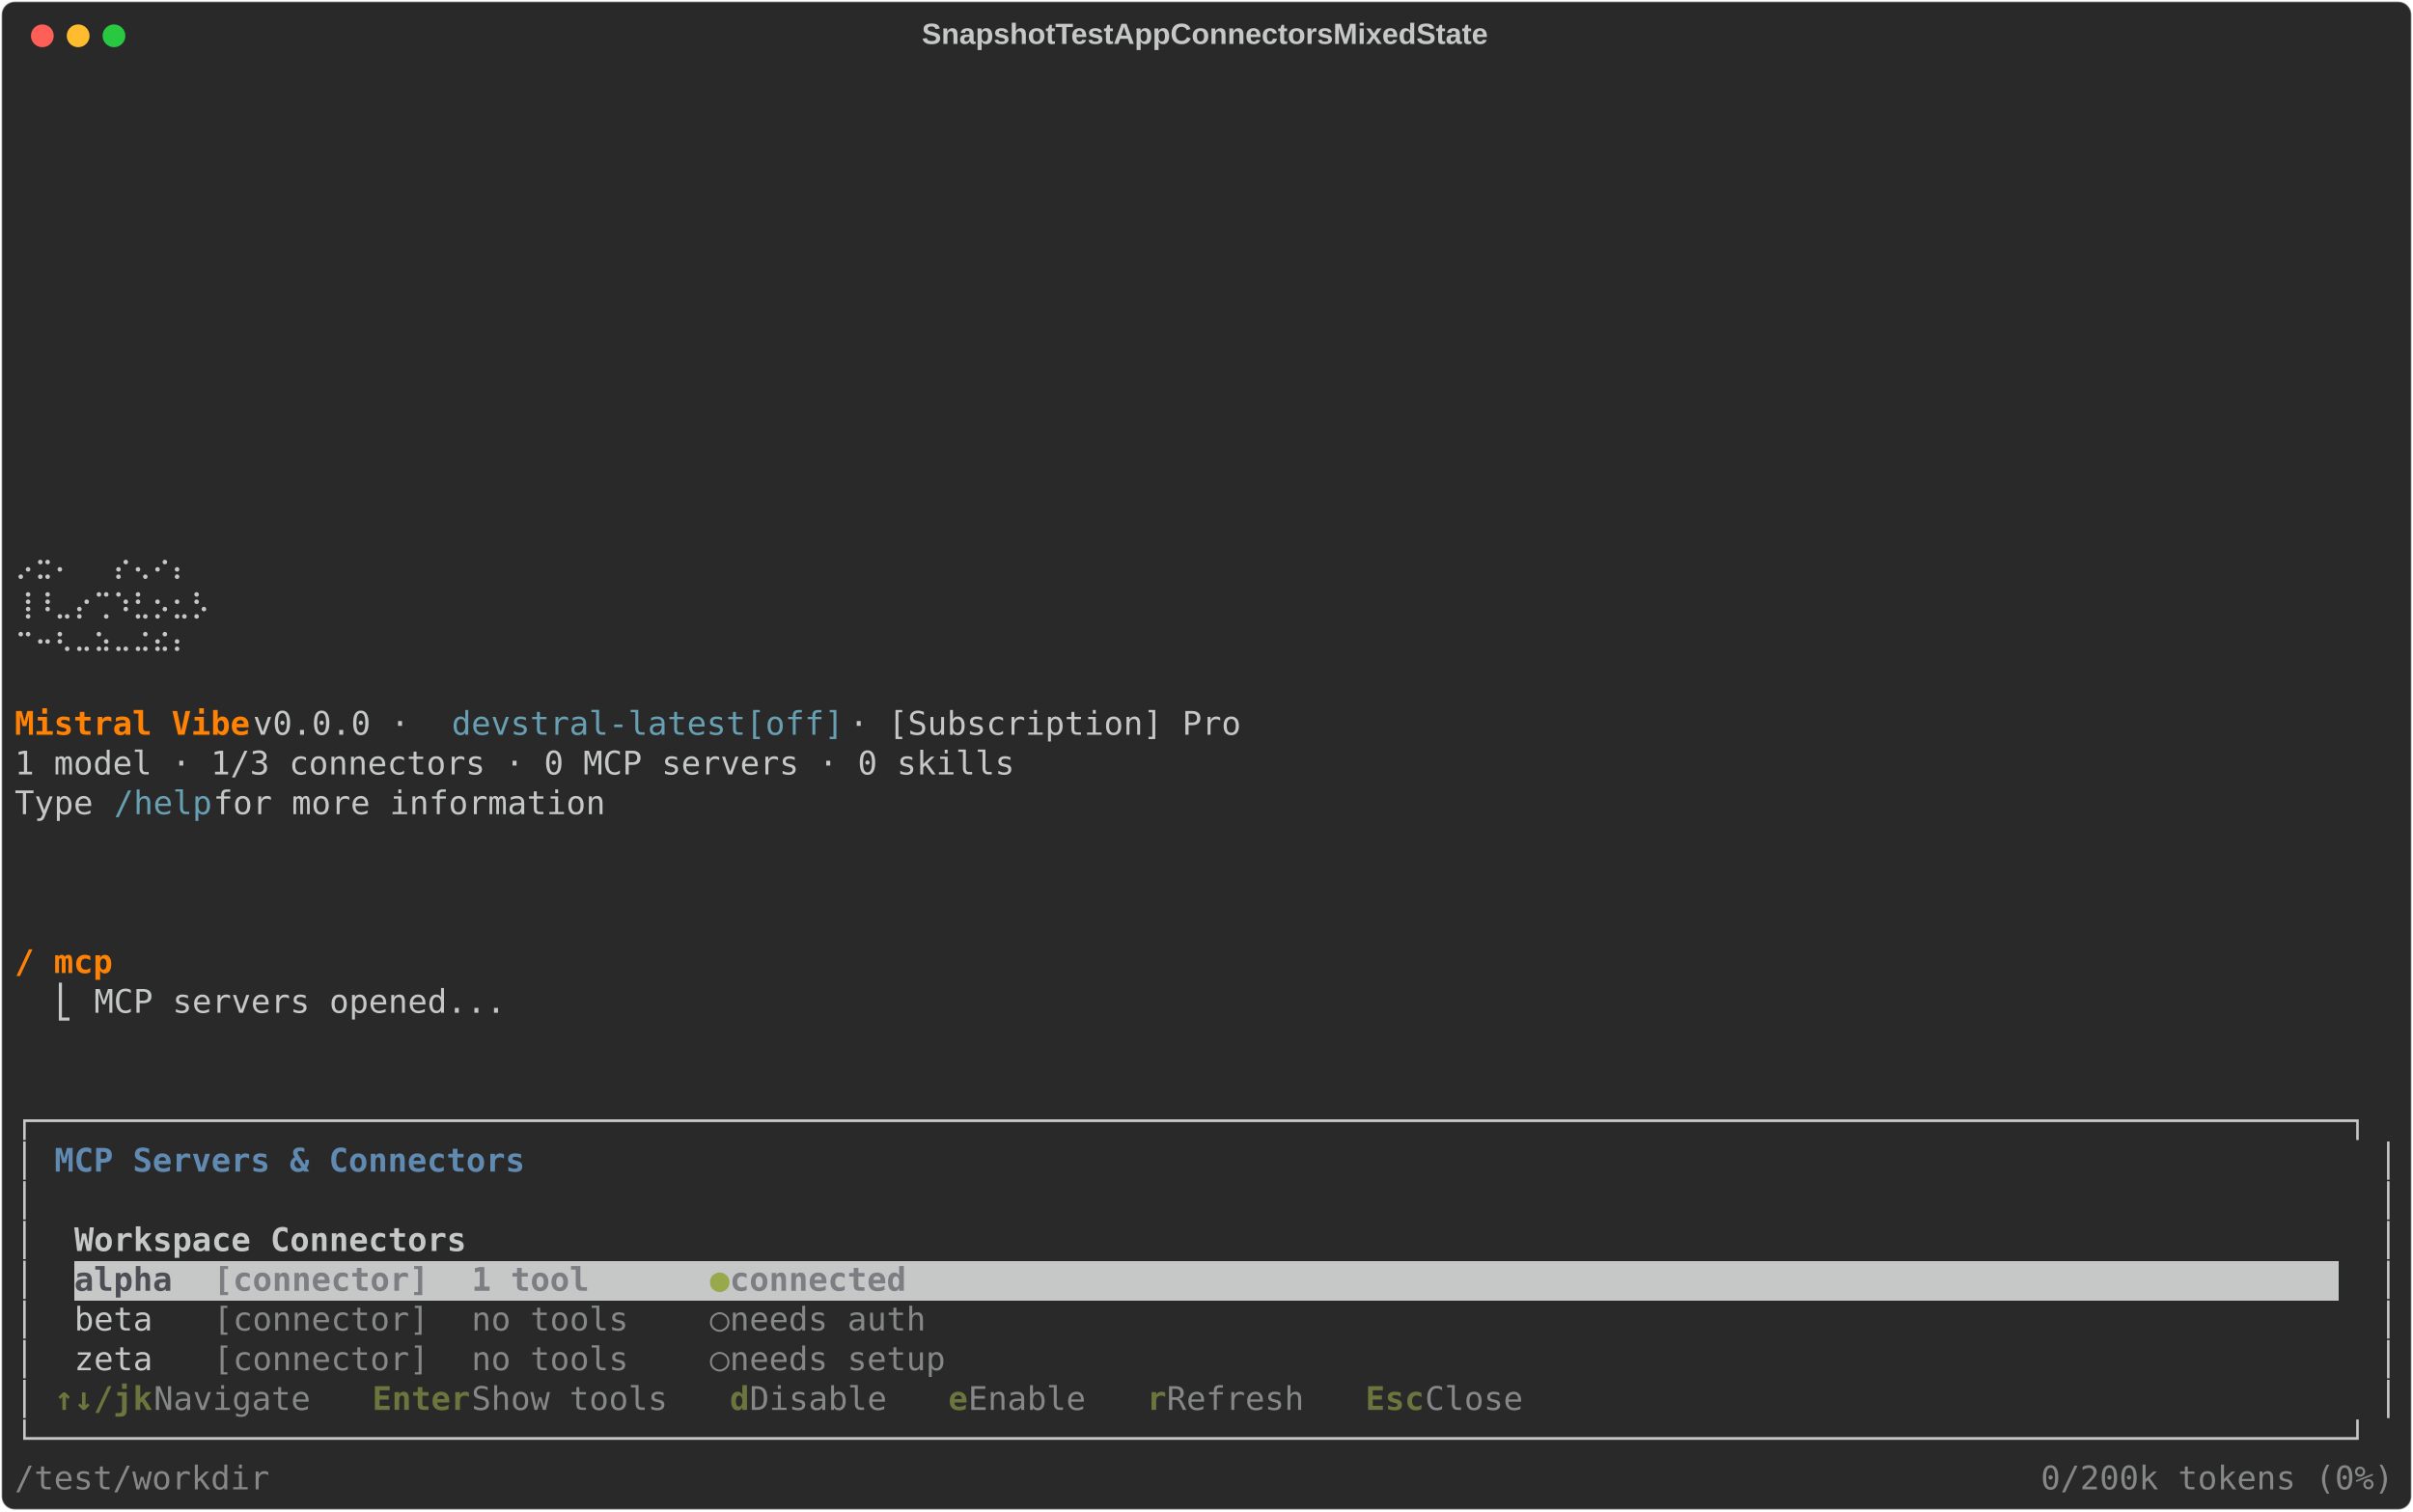
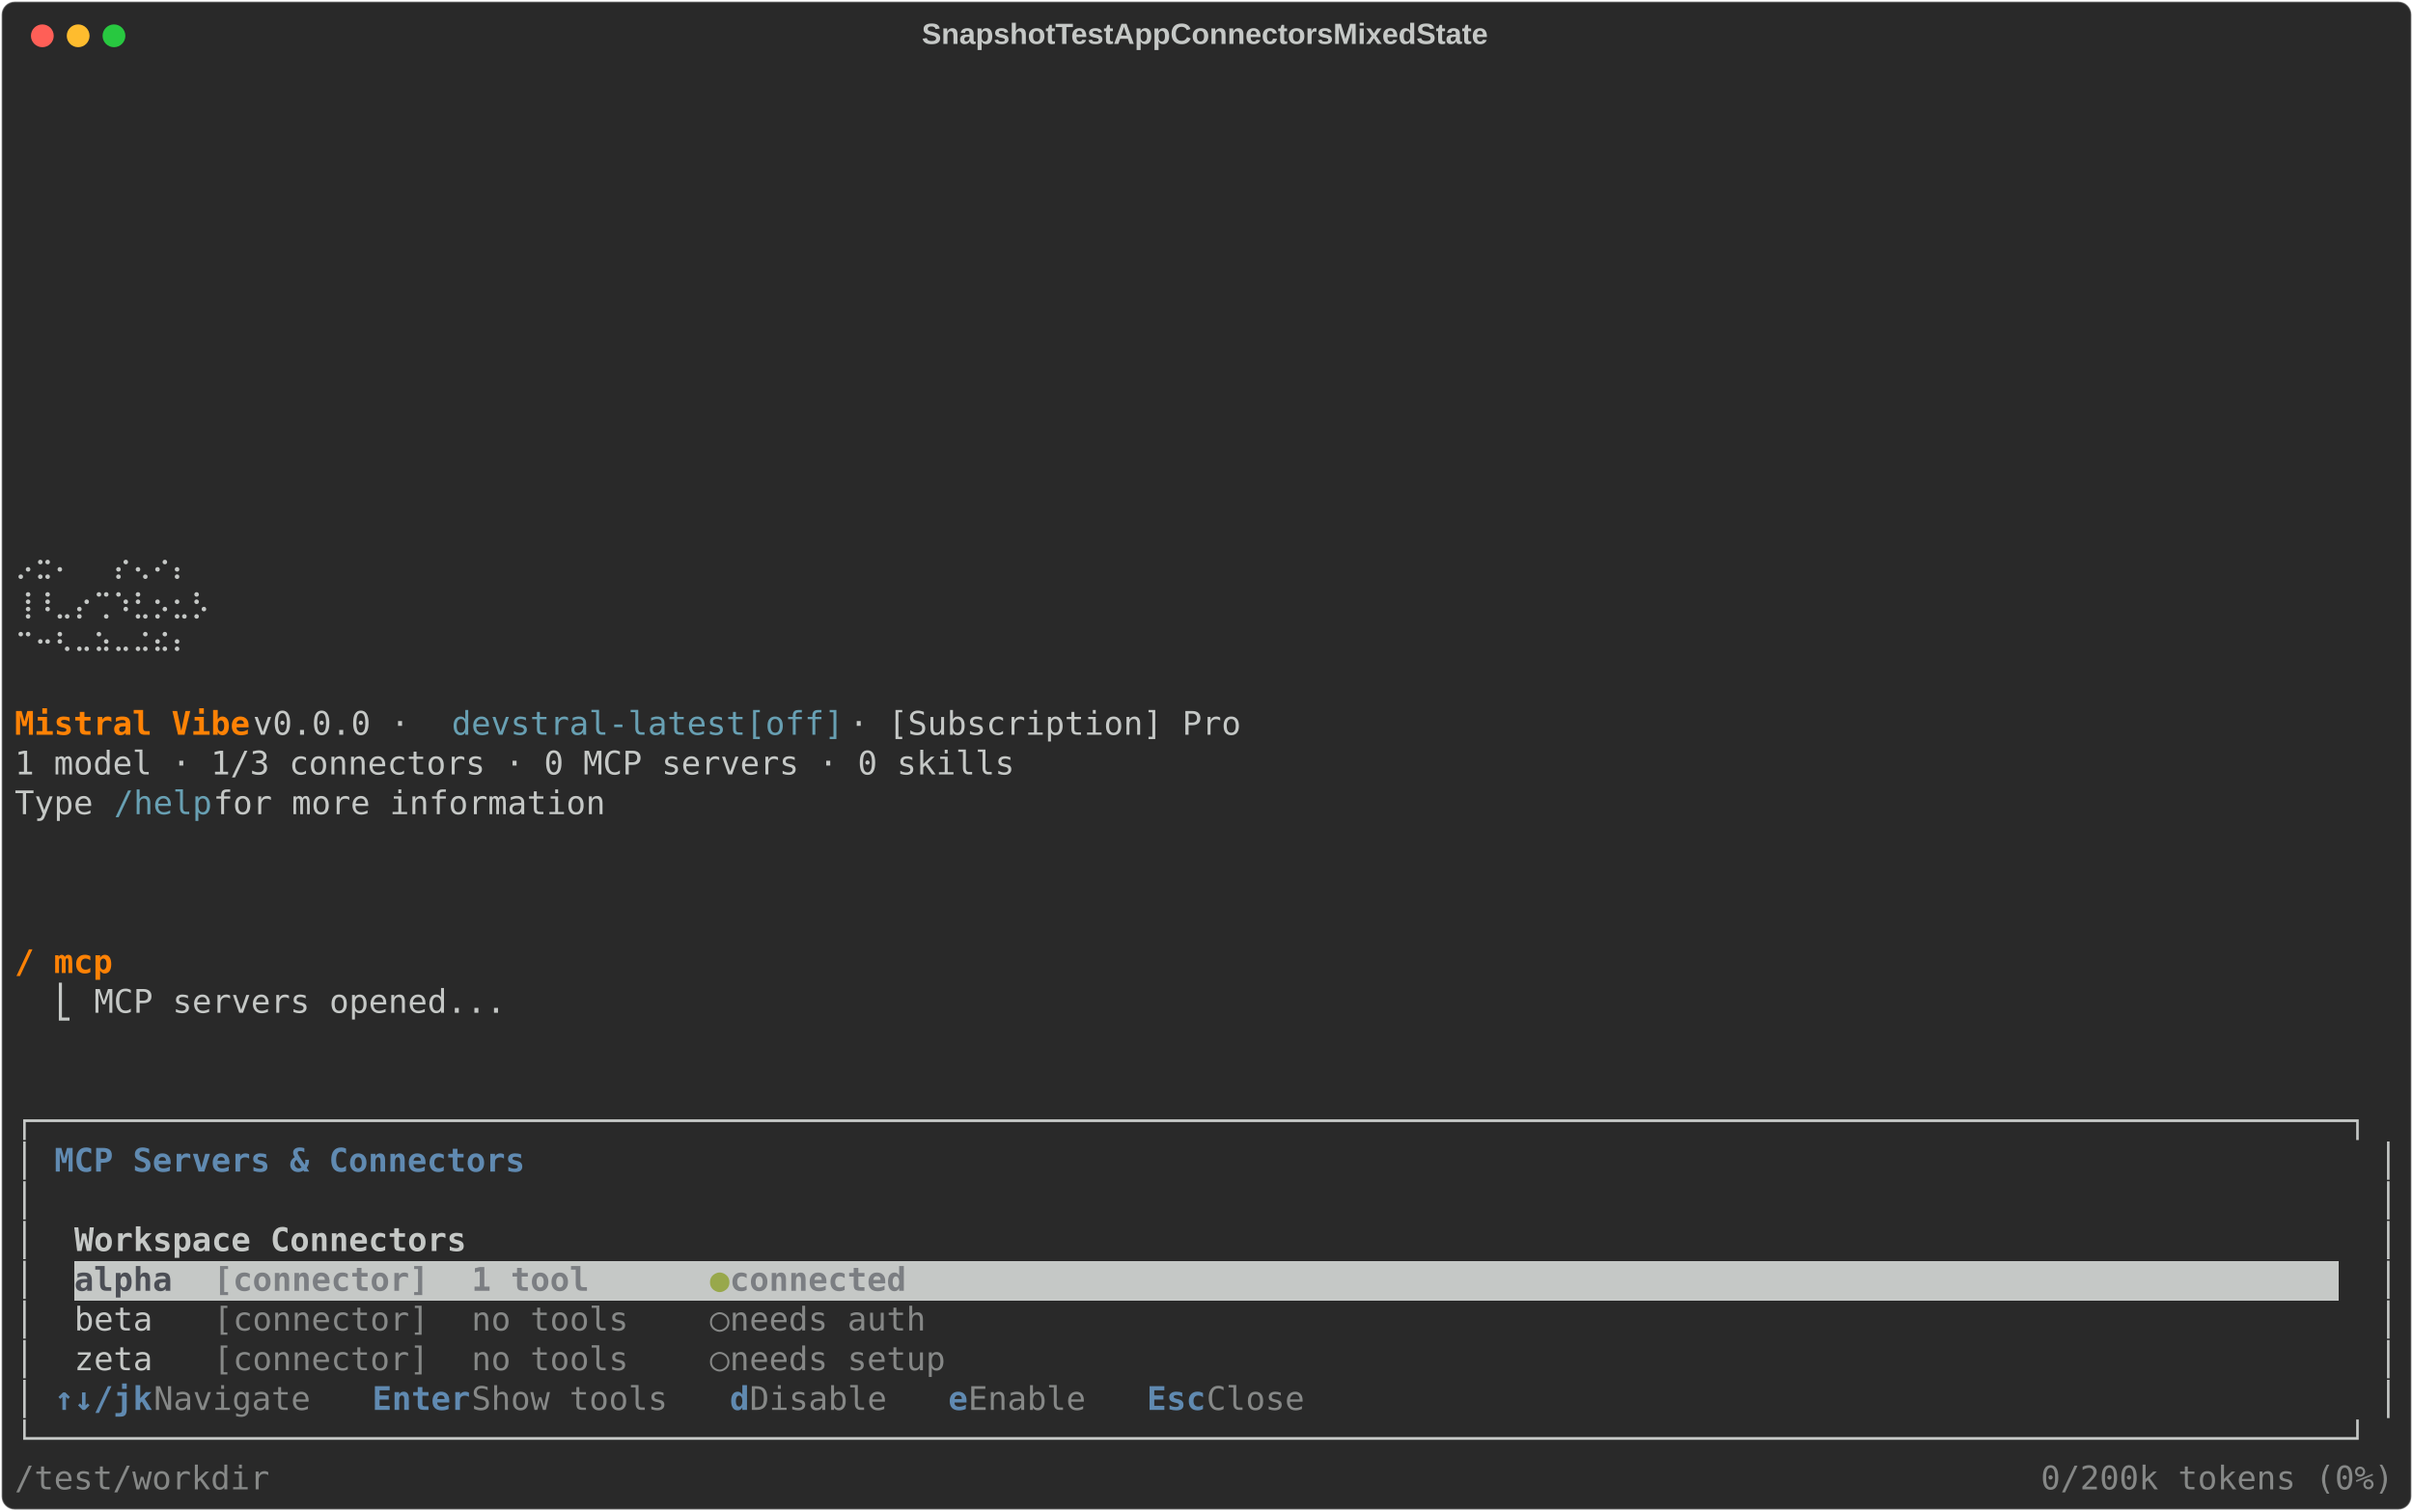
<svg xmlns="http://www.w3.org/2000/svg" class="rich-terminal" viewBox="0 0 1482 928.4">
  <style>

    @font-face {
        font-family: "Fira Code";
        src: local("FiraCode-Regular"),
                url("https://cdnjs.cloudflare.com/ajax/libs/firacode/6.2.0/woff2/FiraCode-Regular.woff2") format("woff2"),
                url("https://cdnjs.cloudflare.com/ajax/libs/firacode/6.2.0/woff/FiraCode-Regular.woff") format("woff");
        font-style: normal;
        font-weight: 400;
    }
    @font-face {
        font-family: "Fira Code";
        src: local("FiraCode-Bold"),
                url("https://cdnjs.cloudflare.com/ajax/libs/firacode/6.2.0/woff2/FiraCode-Bold.woff2") format("woff2"),
                url("https://cdnjs.cloudflare.com/ajax/libs/firacode/6.2.0/woff/FiraCode-Bold.woff") format("woff");
        font-style: bold;
        font-weight: 700;
    }

    .terminal-matrix {
        font-family: Fira Code, monospace;
        font-size: 20px;
        line-height: 24.4px;
        font-variant-east-asian: full-width;
    }

    .terminal-title {
        font-size: 18px;
        font-weight: bold;
        font-family: arial;
    }

    .terminal-r1 { fill: #c5c8c6 }
.terminal-r2 { fill: #ff8205;font-weight: bold }
.terminal-r3 { fill: #68a0b3 }
.terminal-r4 { fill: #608ab1;font-weight: bold }
.terminal-r5 { fill: #c5c8c6;font-weight: bold }
.terminal-r6 { fill: #4b4e55;font-weight: bold }
.terminal-r7 { fill: #7b7e82;font-weight: bold }
.terminal-r8 { fill: #98a84b;font-weight: bold }
.terminal-r9 { fill: #868887 }
- .terminal-r10 { fill: #6b753d;font-weight: bold }
    </style>
  <defs>
    <clipPath id="terminal-clip-terminal">
      <rect x="0" y="0" width="1463.0" height="877.4" />
    </clipPath>
    <clipPath id="terminal-line-0">
      <rect x="0" y="1.5" width="1464" height="24.65" />
    </clipPath>
    <clipPath id="terminal-line-1">
      <rect x="0" y="25.9" width="1464" height="24.65" />
    </clipPath>
    <clipPath id="terminal-line-2">
      <rect x="0" y="50.3" width="1464" height="24.65" />
    </clipPath>
    <clipPath id="terminal-line-3">
      <rect x="0" y="74.7" width="1464" height="24.65" />
    </clipPath>
    <clipPath id="terminal-line-4">
      <rect x="0" y="99.1" width="1464" height="24.65" />
    </clipPath>
    <clipPath id="terminal-line-5">
      <rect x="0" y="123.5" width="1464" height="24.65" />
    </clipPath>
    <clipPath id="terminal-line-6">
      <rect x="0" y="147.9" width="1464" height="24.65" />
    </clipPath>
    <clipPath id="terminal-line-7">
      <rect x="0" y="172.3" width="1464" height="24.65" />
    </clipPath>
    <clipPath id="terminal-line-8">
      <rect x="0" y="196.7" width="1464" height="24.65" />
    </clipPath>
    <clipPath id="terminal-line-9">
      <rect x="0" y="221.1" width="1464" height="24.65" />
    </clipPath>
    <clipPath id="terminal-line-10">
      <rect x="0" y="245.5" width="1464" height="24.65" />
    </clipPath>
    <clipPath id="terminal-line-11">
      <rect x="0" y="269.9" width="1464" height="24.65" />
    </clipPath>
    <clipPath id="terminal-line-12">
      <rect x="0" y="294.3" width="1464" height="24.65" />
    </clipPath>
    <clipPath id="terminal-line-13">
      <rect x="0" y="318.7" width="1464" height="24.65" />
    </clipPath>
    <clipPath id="terminal-line-14">
      <rect x="0" y="343.1" width="1464" height="24.65" />
    </clipPath>
    <clipPath id="terminal-line-15">
      <rect x="0" y="367.5" width="1464" height="24.65" />
    </clipPath>
    <clipPath id="terminal-line-16">
      <rect x="0" y="391.9" width="1464" height="24.65" />
    </clipPath>
    <clipPath id="terminal-line-17">
      <rect x="0" y="416.3" width="1464" height="24.65" />
    </clipPath>
    <clipPath id="terminal-line-18">
      <rect x="0" y="440.7" width="1464" height="24.65" />
    </clipPath>
    <clipPath id="terminal-line-19">
      <rect x="0" y="465.1" width="1464" height="24.65" />
    </clipPath>
    <clipPath id="terminal-line-20">
      <rect x="0" y="489.5" width="1464" height="24.65" />
    </clipPath>
    <clipPath id="terminal-line-21">
      <rect x="0" y="513.9" width="1464" height="24.65" />
    </clipPath>
    <clipPath id="terminal-line-22">
      <rect x="0" y="538.3" width="1464" height="24.65" />
    </clipPath>
    <clipPath id="terminal-line-23">
      <rect x="0" y="562.7" width="1464" height="24.65" />
    </clipPath>
    <clipPath id="terminal-line-24">
      <rect x="0" y="587.1" width="1464" height="24.65" />
    </clipPath>
    <clipPath id="terminal-line-25">
      <rect x="0" y="611.5" width="1464" height="24.65" />
    </clipPath>
    <clipPath id="terminal-line-26">
      <rect x="0" y="635.9" width="1464" height="24.65" />
    </clipPath>
    <clipPath id="terminal-line-27">
      <rect x="0" y="660.3" width="1464" height="24.65" />
    </clipPath>
    <clipPath id="terminal-line-28">
      <rect x="0" y="684.7" width="1464" height="24.65" />
    </clipPath>
    <clipPath id="terminal-line-29">
      <rect x="0" y="709.1" width="1464" height="24.65" />
    </clipPath>
    <clipPath id="terminal-line-30">
      <rect x="0" y="733.5" width="1464" height="24.65" />
    </clipPath>
    <clipPath id="terminal-line-31">
      <rect x="0" y="757.9" width="1464" height="24.65" />
    </clipPath>
    <clipPath id="terminal-line-32">
      <rect x="0" y="782.3" width="1464" height="24.65" />
    </clipPath>
    <clipPath id="terminal-line-33">
      <rect x="0" y="806.7" width="1464" height="24.65" />
    </clipPath>
    <clipPath id="terminal-line-34">
      <rect x="0" y="831.1" width="1464" height="24.65" />
    </clipPath>
  </defs>
  <rect fill="#292929" stroke="rgba(255,255,255,0.35)" stroke-width="1" x="1" y="1" width="1480" height="926.4" rx="8" />
  <text class="terminal-title" fill="#c5c8c6" text-anchor="middle" x="740" y="27">SnapshotTestAppConnectorsMixedState</text>
  <g transform="translate(26,22)">
    <circle cx="0" cy="0" r="7" fill="#ff5f57" />
    <circle cx="22" cy="0" r="7" fill="#febc2e" />
    <circle cx="44" cy="0" r="7" fill="#28c840" />
  </g>
  <g transform="translate(9, 41)" clip-path="url(#terminal-clip-terminal)">
    <rect fill="#c5c8c6" x="36.6" y="733.5" width="85.4" height="24.65" shape-rendering="crispEdges" />
    <rect fill="#c5c8c6" x="122" y="733.5" width="158.6" height="24.65" shape-rendering="crispEdges" />
    <rect fill="#c5c8c6" x="280.6" y="733.5" width="122" height="24.65" shape-rendering="crispEdges" />
    <rect fill="#c5c8c6" x="402.6" y="733.5" width="24.4" height="24.65" shape-rendering="crispEdges" />
    <rect fill="#c5c8c6" x="427" y="733.5" width="12.2" height="24.65" shape-rendering="crispEdges" />
    <rect fill="#c5c8c6" x="439.2" y="733.5" width="122" height="24.65" shape-rendering="crispEdges" />
    <rect fill="#c5c8c6" x="561.2" y="733.5" width="866.2" height="24.65" shape-rendering="crispEdges" />
    <g class="terminal-matrix">
      <text class="terminal-r1" x="1464" y="20" textLength="12.2" clip-path="url(#terminal-line-0)">
</text>
      <text class="terminal-r1" x="1464" y="44.4" textLength="12.2" clip-path="url(#terminal-line-1)">
</text>
      <text class="terminal-r1" x="1464" y="68.8" textLength="12.2" clip-path="url(#terminal-line-2)">
</text>
      <text class="terminal-r1" x="1464" y="93.2" textLength="12.2" clip-path="url(#terminal-line-3)">
</text>
      <text class="terminal-r1" x="1464" y="117.6" textLength="12.2" clip-path="url(#terminal-line-4)">
</text>
      <text class="terminal-r1" x="1464" y="142" textLength="12.2" clip-path="url(#terminal-line-5)">
</text>
      <text class="terminal-r1" x="1464" y="166.4" textLength="12.2" clip-path="url(#terminal-line-6)">
</text>
      <text class="terminal-r1" x="1464" y="190.8" textLength="12.2" clip-path="url(#terminal-line-7)">
</text>
      <text class="terminal-r1" x="1464" y="215.2" textLength="12.2" clip-path="url(#terminal-line-8)">
</text>
      <text class="terminal-r1" x="1464" y="239.6" textLength="12.2" clip-path="url(#terminal-line-9)">
</text>
      <text class="terminal-r1" x="1464" y="264" textLength="12.2" clip-path="url(#terminal-line-10)">
</text>
      <text class="terminal-r1" x="1464" y="288.4" textLength="12.2" clip-path="url(#terminal-line-11)">
</text>
      <text class="terminal-r1" x="0" y="312.8" textLength="134.2" clip-path="url(#terminal-line-12)">  ⡠⣒⠄  ⡔⢄⠔⡄</text>
      <text class="terminal-r1" x="1464" y="312.8" textLength="12.2" clip-path="url(#terminal-line-12)">
</text>
      <text class="terminal-r1" x="0" y="337.2" textLength="134.2" clip-path="url(#terminal-line-13)"> ⢸⠸⣀⡔⢉⠱⣃⡢⣂⡣</text>
      <text class="terminal-r1" x="1464" y="337.2" textLength="12.2" clip-path="url(#terminal-line-13)">
</text>
      <text class="terminal-r1" x="0" y="361.6" textLength="134.2" clip-path="url(#terminal-line-14)">  ⠉⠒⠣⠤⠵⠤⠬⠮⠆</text>
      <text class="terminal-r1" x="1464" y="361.6" textLength="12.2" clip-path="url(#terminal-line-14)">
</text>
      <text class="terminal-r1" x="1464" y="386" textLength="12.2" clip-path="url(#terminal-line-15)">
</text>
      <text class="terminal-r2" x="0" y="410.4" textLength="146.4" clip-path="url(#terminal-line-16)">Mistral Vibe</text>
      <text class="terminal-r1" x="146.4" y="410.4" textLength="122" clip-path="url(#terminal-line-16)"> v0.0.0 · </text>
      <text class="terminal-r3" x="268.4" y="410.4" textLength="244" clip-path="url(#terminal-line-16)">devstral-latest[off]</text>
      <text class="terminal-r1" x="512.4" y="410.4" textLength="256.2" clip-path="url(#terminal-line-16)"> · [Subscription] Pro</text>
      <text class="terminal-r1" x="1464" y="410.4" textLength="12.2" clip-path="url(#terminal-line-16)">
</text>
      <text class="terminal-r1" x="0" y="434.8" textLength="622.2" clip-path="url(#terminal-line-17)">1 model · 1/3 connectors · 0 MCP servers · 0 skills</text>
      <text class="terminal-r1" x="1464" y="434.8" textLength="12.2" clip-path="url(#terminal-line-17)">
</text>
      <text class="terminal-r1" x="0" y="459.2" textLength="61" clip-path="url(#terminal-line-18)">Type </text>
      <text class="terminal-r3" x="61" y="459.2" textLength="61" clip-path="url(#terminal-line-18)">/help</text>
      <text class="terminal-r1" x="122" y="459.2" textLength="256.2" clip-path="url(#terminal-line-18)"> for more information</text>
      <text class="terminal-r1" x="1464" y="459.2" textLength="12.2" clip-path="url(#terminal-line-18)">
</text>
      <text class="terminal-r1" x="1464" y="483.6" textLength="12.2" clip-path="url(#terminal-line-19)">
</text>
      <text class="terminal-r1" x="1464" y="508" textLength="12.2" clip-path="url(#terminal-line-20)">
</text>
      <text class="terminal-r1" x="1464" y="532.4" textLength="12.2" clip-path="url(#terminal-line-21)">
</text>
      <text class="terminal-r2" x="0" y="556.8" textLength="61" clip-path="url(#terminal-line-22)">/ mcp</text>
      <text class="terminal-r1" x="1464" y="556.8" textLength="12.2" clip-path="url(#terminal-line-22)">
</text>
      <text class="terminal-r1" x="24.4" y="581.2" textLength="12.2" clip-path="url(#terminal-line-23)">⎣</text>
      <text class="terminal-r1" x="48.8" y="581.2" textLength="256.2" clip-path="url(#terminal-line-23)">MCP servers opened...</text>
      <text class="terminal-r1" x="1464" y="581.2" textLength="12.2" clip-path="url(#terminal-line-23)">
</text>
      <text class="terminal-r1" x="1464" y="605.6" textLength="12.2" clip-path="url(#terminal-line-24)">
</text>
      <text class="terminal-r1" x="1464" y="630" textLength="12.2" clip-path="url(#terminal-line-25)">
</text>
      <text class="terminal-r1" x="0" y="654.4" textLength="1464" clip-path="url(#terminal-line-26)">┌──────────────────────────────────────────────────────────────────────────────────────────────────────────────────────┐</text>
      <text class="terminal-r1" x="1464" y="654.4" textLength="12.2" clip-path="url(#terminal-line-26)">
</text>
      <text class="terminal-r1" x="0" y="678.8" textLength="12.2" clip-path="url(#terminal-line-27)">│</text>
      <text class="terminal-r4" x="24.4" y="678.8" textLength="292.8" clip-path="url(#terminal-line-27)">MCP Servers &amp; Connectors</text>
      <text class="terminal-r1" x="1451.8" y="678.8" textLength="12.2" clip-path="url(#terminal-line-27)">│</text>
      <text class="terminal-r1" x="1464" y="678.8" textLength="12.2" clip-path="url(#terminal-line-27)">
</text>
      <text class="terminal-r1" x="0" y="703.2" textLength="12.2" clip-path="url(#terminal-line-28)">│</text>
      <text class="terminal-r1" x="1451.8" y="703.2" textLength="12.2" clip-path="url(#terminal-line-28)">│</text>
      <text class="terminal-r1" x="1464" y="703.2" textLength="12.2" clip-path="url(#terminal-line-28)">
</text>
      <text class="terminal-r1" x="0" y="727.6" textLength="12.2" clip-path="url(#terminal-line-29)">│</text>
      <text class="terminal-r5" x="36.6" y="727.6" textLength="244" clip-path="url(#terminal-line-29)">Workspace Connectors</text>
      <text class="terminal-r1" x="1451.8" y="727.6" textLength="12.2" clip-path="url(#terminal-line-29)">│</text>
      <text class="terminal-r1" x="1464" y="727.6" textLength="12.2" clip-path="url(#terminal-line-29)">
</text>
      <text class="terminal-r1" x="0" y="752" textLength="12.2" clip-path="url(#terminal-line-30)">│</text>
      <text class="terminal-r6" x="36.6" y="752" textLength="85.4" clip-path="url(#terminal-line-30)">  alpha</text>
      <text class="terminal-r7" x="122" y="752" textLength="158.6" clip-path="url(#terminal-line-30)">  [connector]</text>
      <text class="terminal-r7" x="280.6" y="752" textLength="122" clip-path="url(#terminal-line-30)">  1 tool  </text>
      <text class="terminal-r8" x="427" y="752" textLength="12.2" clip-path="url(#terminal-line-30)">●</text>
      <text class="terminal-r7" x="439.2" y="752" textLength="122" clip-path="url(#terminal-line-30)"> connected</text>
      <text class="terminal-r1" x="1451.8" y="752" textLength="12.2" clip-path="url(#terminal-line-30)">│</text>
      <text class="terminal-r1" x="1464" y="752" textLength="12.2" clip-path="url(#terminal-line-30)">
</text>
      <text class="terminal-r1" x="0" y="776.4" textLength="12.2" clip-path="url(#terminal-line-31)">│</text>
      <text class="terminal-r1" x="36.6" y="776.4" textLength="85.4" clip-path="url(#terminal-line-31)">  beta </text>
      <text class="terminal-r9" x="122" y="776.4" textLength="158.6" clip-path="url(#terminal-line-31)">  [connector]</text>
      <text class="terminal-r9" x="280.6" y="776.4" textLength="122" clip-path="url(#terminal-line-31)">  no tools</text>
      <text class="terminal-r9" x="427" y="776.4" textLength="12.2" clip-path="url(#terminal-line-31)">○</text>
      <text class="terminal-r9" x="439.2" y="776.4" textLength="134.2" clip-path="url(#terminal-line-31)"> needs auth</text>
      <text class="terminal-r1" x="1451.8" y="776.4" textLength="12.2" clip-path="url(#terminal-line-31)">│</text>
      <text class="terminal-r1" x="1464" y="776.4" textLength="12.2" clip-path="url(#terminal-line-31)">
</text>
      <text class="terminal-r1" x="0" y="800.8" textLength="12.2" clip-path="url(#terminal-line-32)">│</text>
      <text class="terminal-r1" x="36.6" y="800.8" textLength="85.4" clip-path="url(#terminal-line-32)">  zeta </text>
      <text class="terminal-r9" x="122" y="800.8" textLength="158.6" clip-path="url(#terminal-line-32)">  [connector]</text>
      <text class="terminal-r9" x="280.6" y="800.8" textLength="122" clip-path="url(#terminal-line-32)">  no tools</text>
      <text class="terminal-r9" x="427" y="800.8" textLength="12.2" clip-path="url(#terminal-line-32)">○</text>
      <text class="terminal-r9" x="439.2" y="800.8" textLength="146.4" clip-path="url(#terminal-line-32)"> needs setup</text>
      <text class="terminal-r1" x="1451.8" y="800.8" textLength="12.2" clip-path="url(#terminal-line-32)">│</text>
      <text class="terminal-r1" x="1464" y="800.8" textLength="12.2" clip-path="url(#terminal-line-32)">
</text>
      <text class="terminal-r1" x="0" y="825.2" textLength="12.2" clip-path="url(#terminal-line-33)">│</text>
-       <text class="terminal-r10" x="24.4" y="825.2" textLength="61" clip-path="url(#terminal-line-33)">↑↓/jk</text>
+       <text class="terminal-r4" x="24.4" y="825.2" textLength="61" clip-path="url(#terminal-line-33)">↑↓/jk</text>
      <text class="terminal-r9" x="85.4" y="825.2" textLength="134.2" clip-path="url(#terminal-line-33)"> Navigate  </text>
-       <text class="terminal-r10" x="219.6" y="825.2" textLength="61" clip-path="url(#terminal-line-33)">Enter</text>
+       <text class="terminal-r4" x="219.6" y="825.2" textLength="61" clip-path="url(#terminal-line-33)">Enter</text>
      <text class="terminal-r9" x="280.6" y="825.2" textLength="158.6" clip-path="url(#terminal-line-33)"> Show tools  </text>
-       <text class="terminal-r10" x="439.2" y="825.2" textLength="12.2" clip-path="url(#terminal-line-33)">d</text>
+       <text class="terminal-r4" x="439.2" y="825.2" textLength="12.2" clip-path="url(#terminal-line-33)">d</text>
      <text class="terminal-r9" x="451.4" y="825.2" textLength="122" clip-path="url(#terminal-line-33)"> Disable  </text>
-       <text class="terminal-r10" x="573.4" y="825.2" textLength="12.2" clip-path="url(#terminal-line-33)">e</text>
+       <text class="terminal-r4" x="573.4" y="825.2" textLength="12.2" clip-path="url(#terminal-line-33)">e</text>
      <text class="terminal-r9" x="585.6" y="825.2" textLength="109.8" clip-path="url(#terminal-line-33)"> Enable  </text>
-       <text class="terminal-r10" x="695.4" y="825.2" textLength="12.2" clip-path="url(#terminal-line-33)">r</text>
-       <text class="terminal-r9" x="707.6" y="825.2" textLength="122" clip-path="url(#terminal-line-33)"> Refresh  </text>
-       <text class="terminal-r10" x="829.6" y="825.2" textLength="36.6" clip-path="url(#terminal-line-33)">Esc</text>
-       <text class="terminal-r9" x="866.2" y="825.2" textLength="73.2" clip-path="url(#terminal-line-33)"> Close</text>
+       <text class="terminal-r4" x="695.4" y="825.2" textLength="36.6" clip-path="url(#terminal-line-33)">Esc</text>
+       <text class="terminal-r9" x="732" y="825.2" textLength="73.2" clip-path="url(#terminal-line-33)"> Close</text>
      <text class="terminal-r1" x="1451.8" y="825.2" textLength="12.2" clip-path="url(#terminal-line-33)">│</text>
      <text class="terminal-r1" x="1464" y="825.2" textLength="12.2" clip-path="url(#terminal-line-33)">
</text>
      <text class="terminal-r1" x="0" y="849.6" textLength="1464" clip-path="url(#terminal-line-34)">└──────────────────────────────────────────────────────────────────────────────────────────────────────────────────────┘</text>
      <text class="terminal-r1" x="1464" y="849.6" textLength="12.2" clip-path="url(#terminal-line-34)">
</text>
      <text class="terminal-r9" x="0" y="874" textLength="158.6" clip-path="url(#terminal-line-35)">/test/workdir</text>
      <text class="terminal-r9" x="1244.4" y="874" textLength="219.6" clip-path="url(#terminal-line-35)">0/200k tokens (0%)</text>
    </g>
  </g>
</svg>
